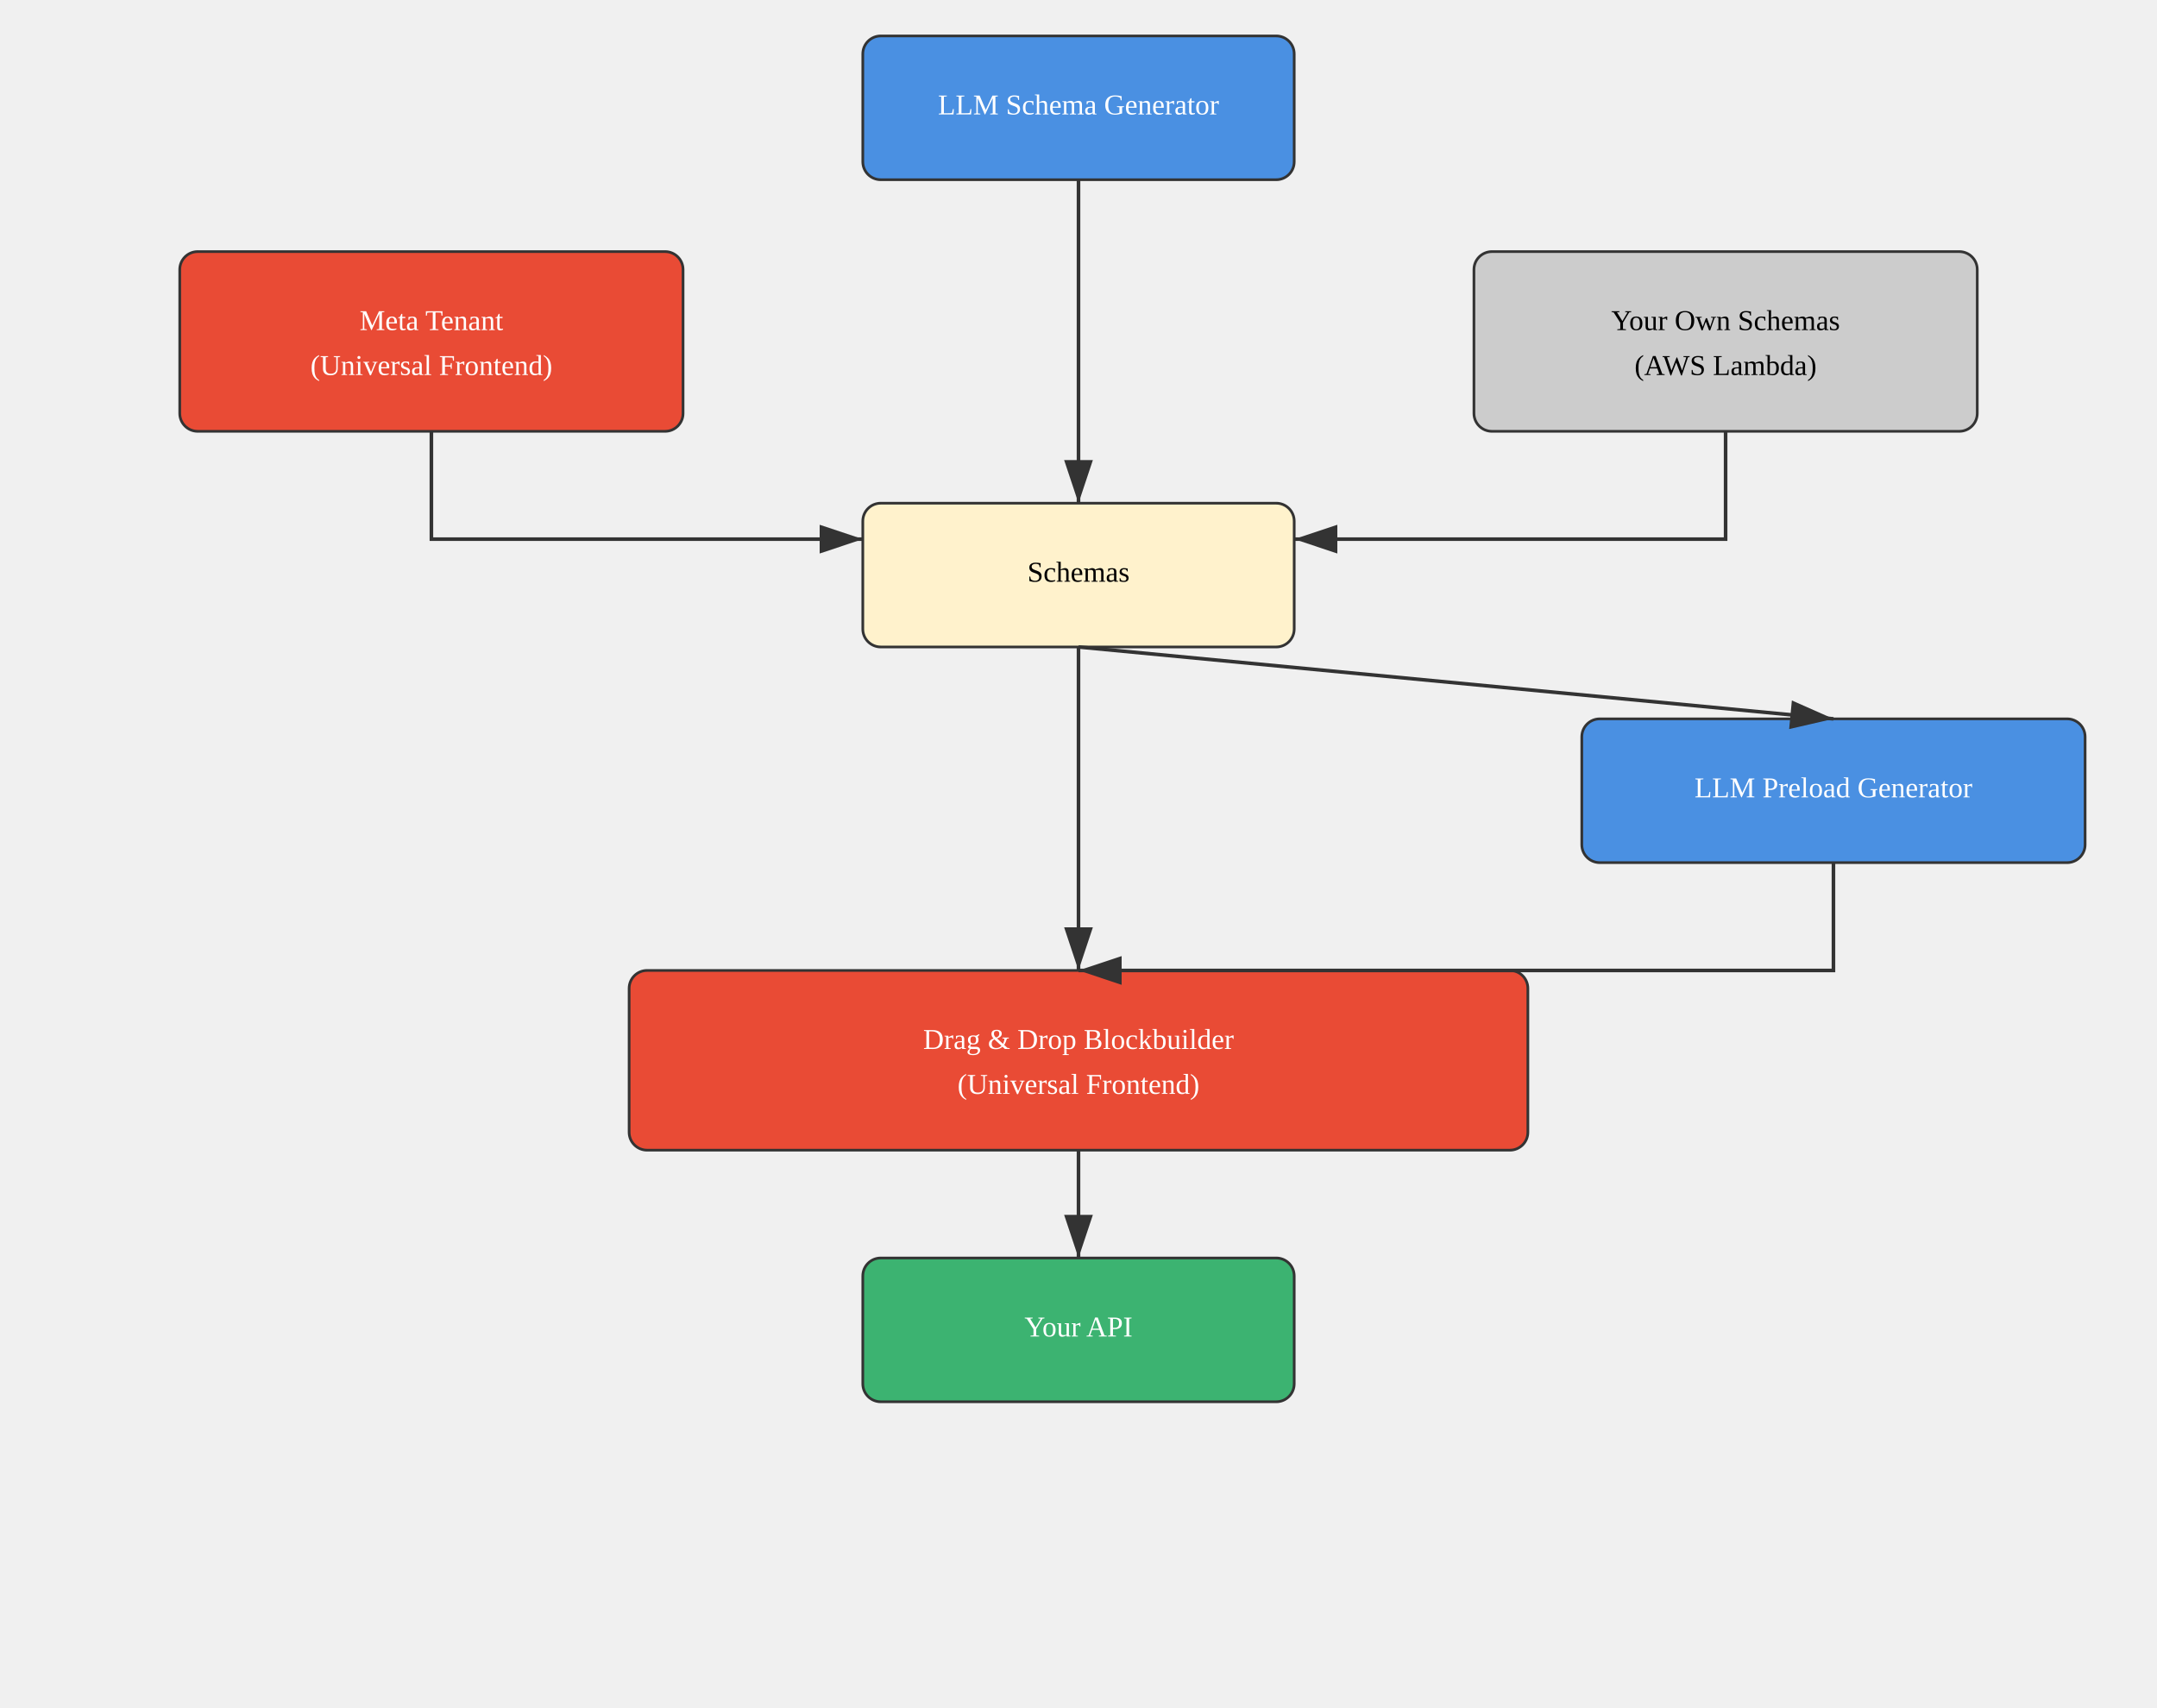
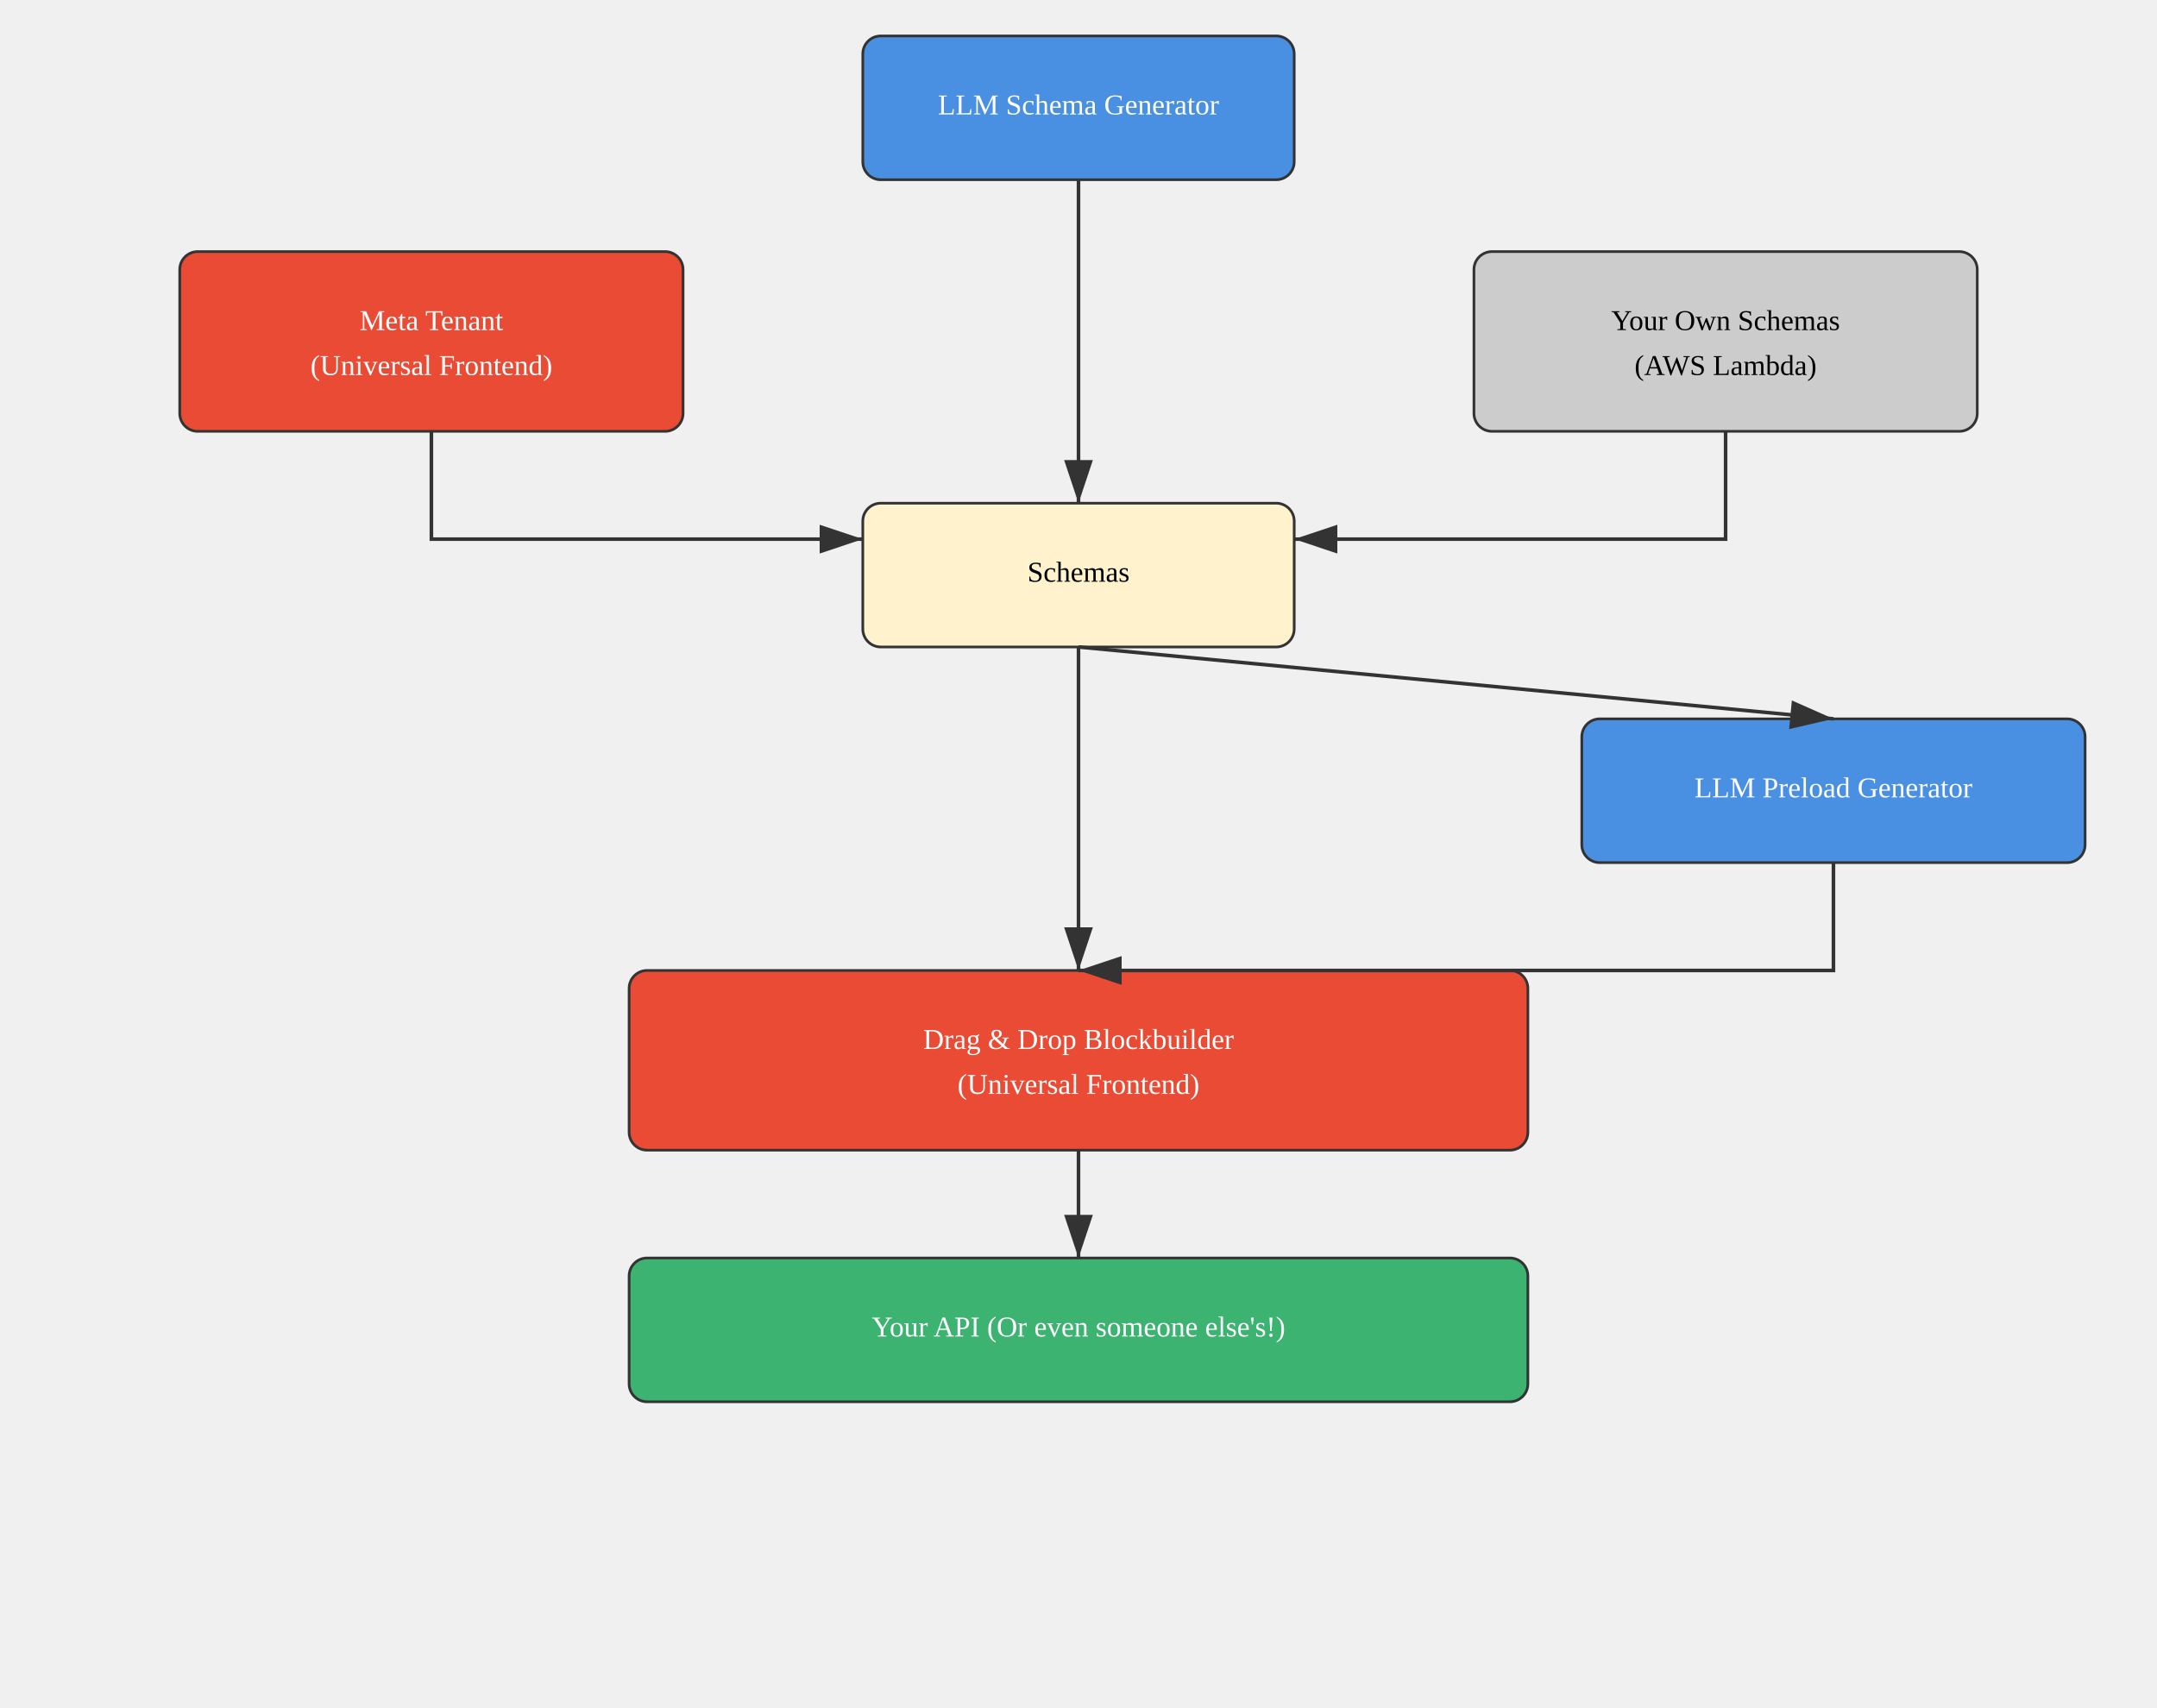
<svg xmlns="http://www.w3.org/2000/svg" width="1200" height="950">
  <style>
    .box { stroke:#333; stroke-width:1.5; rx:10; ry:10; font-family:Arial, Helvetica, sans-serif; font-size:16px; }
    .arrow { stroke:#333; stroke-width:2; fill:none; marker-end:url(#arrowhead); }
    .text { text-anchor:middle; dominant-baseline:middle; font-size:16px; }
  </style>
  <defs>
    <marker id="arrowhead" markerWidth="12" markerHeight="8" refX="12" refY="4" orient="auto">
      <polygon points="0 0, 12 4, 0 8" fill="#333" />
    </marker>
  </defs>
  <rect x="480" y="20" width="240" height="80" fill="#4A90E2" class="box" />
  <text x="600" y="60" class="text" fill="white">LLM Schema Generator</text>
  <rect x="100" y="140" width="280" height="100" fill="#E94B35" class="box" />
  <text x="240" y="180" class="text" fill="white">Meta Tenant</text>
  <text x="240" y="205" class="text" fill="white">(Universal Frontend)</text>
  <rect x="820" y="140" width="280" height="100" fill="#cccccc" class="box" />
  <text x="960" y="180" class="text">Your Own Schemas</text>
  <text x="960" y="205" class="text">(AWS Lambda)</text>
  <rect x="480" y="280" width="240" height="80" fill="#fff2cc" class="box" />
  <text x="600" y="320" class="text">Schemas</text>
  <rect x="880" y="400" width="280" height="80" fill="#4A90E2" class="box" />
  <text x="1020" y="440" class="text" fill="white">LLM Preload Generator</text>
  <rect x="350" y="540" width="500" height="100" fill="#E94B35" class="box" />
  <text x="600" y="580" class="text" fill="white">Drag &amp; Drop Blockbuilder</text>
  <text x="600" y="605" class="text" fill="white">(Universal Frontend)</text>
-   <rect x="480" y="700" width="240" height="80" fill="#3CB371" class="box" />
-   <text x="600" y="740" class="text" fill="white">Your API</text>
+   <rect x="350" y="700" width="500" height="80" fill="#3CB371" class="box" />
+   <text x="600" y="740" class="text" fill="white">Your API (Or even someone else's!)</text>
  <path d="M600 100 L600 280" class="arrow" />
  <path d="M240 240 L240 300 L480 300" class="arrow" />
  <path d="M960 240 L960 300 L720 300" class="arrow" />
  <path d="M600 360 L600 540" class="arrow" />
  <path d="M600 360 L1020 400" class="arrow" />
  <path d="M1020 480 L1020 540 L600 540" class="arrow" />
  <path d="M600 640 L600 700" class="arrow" />
</svg>
